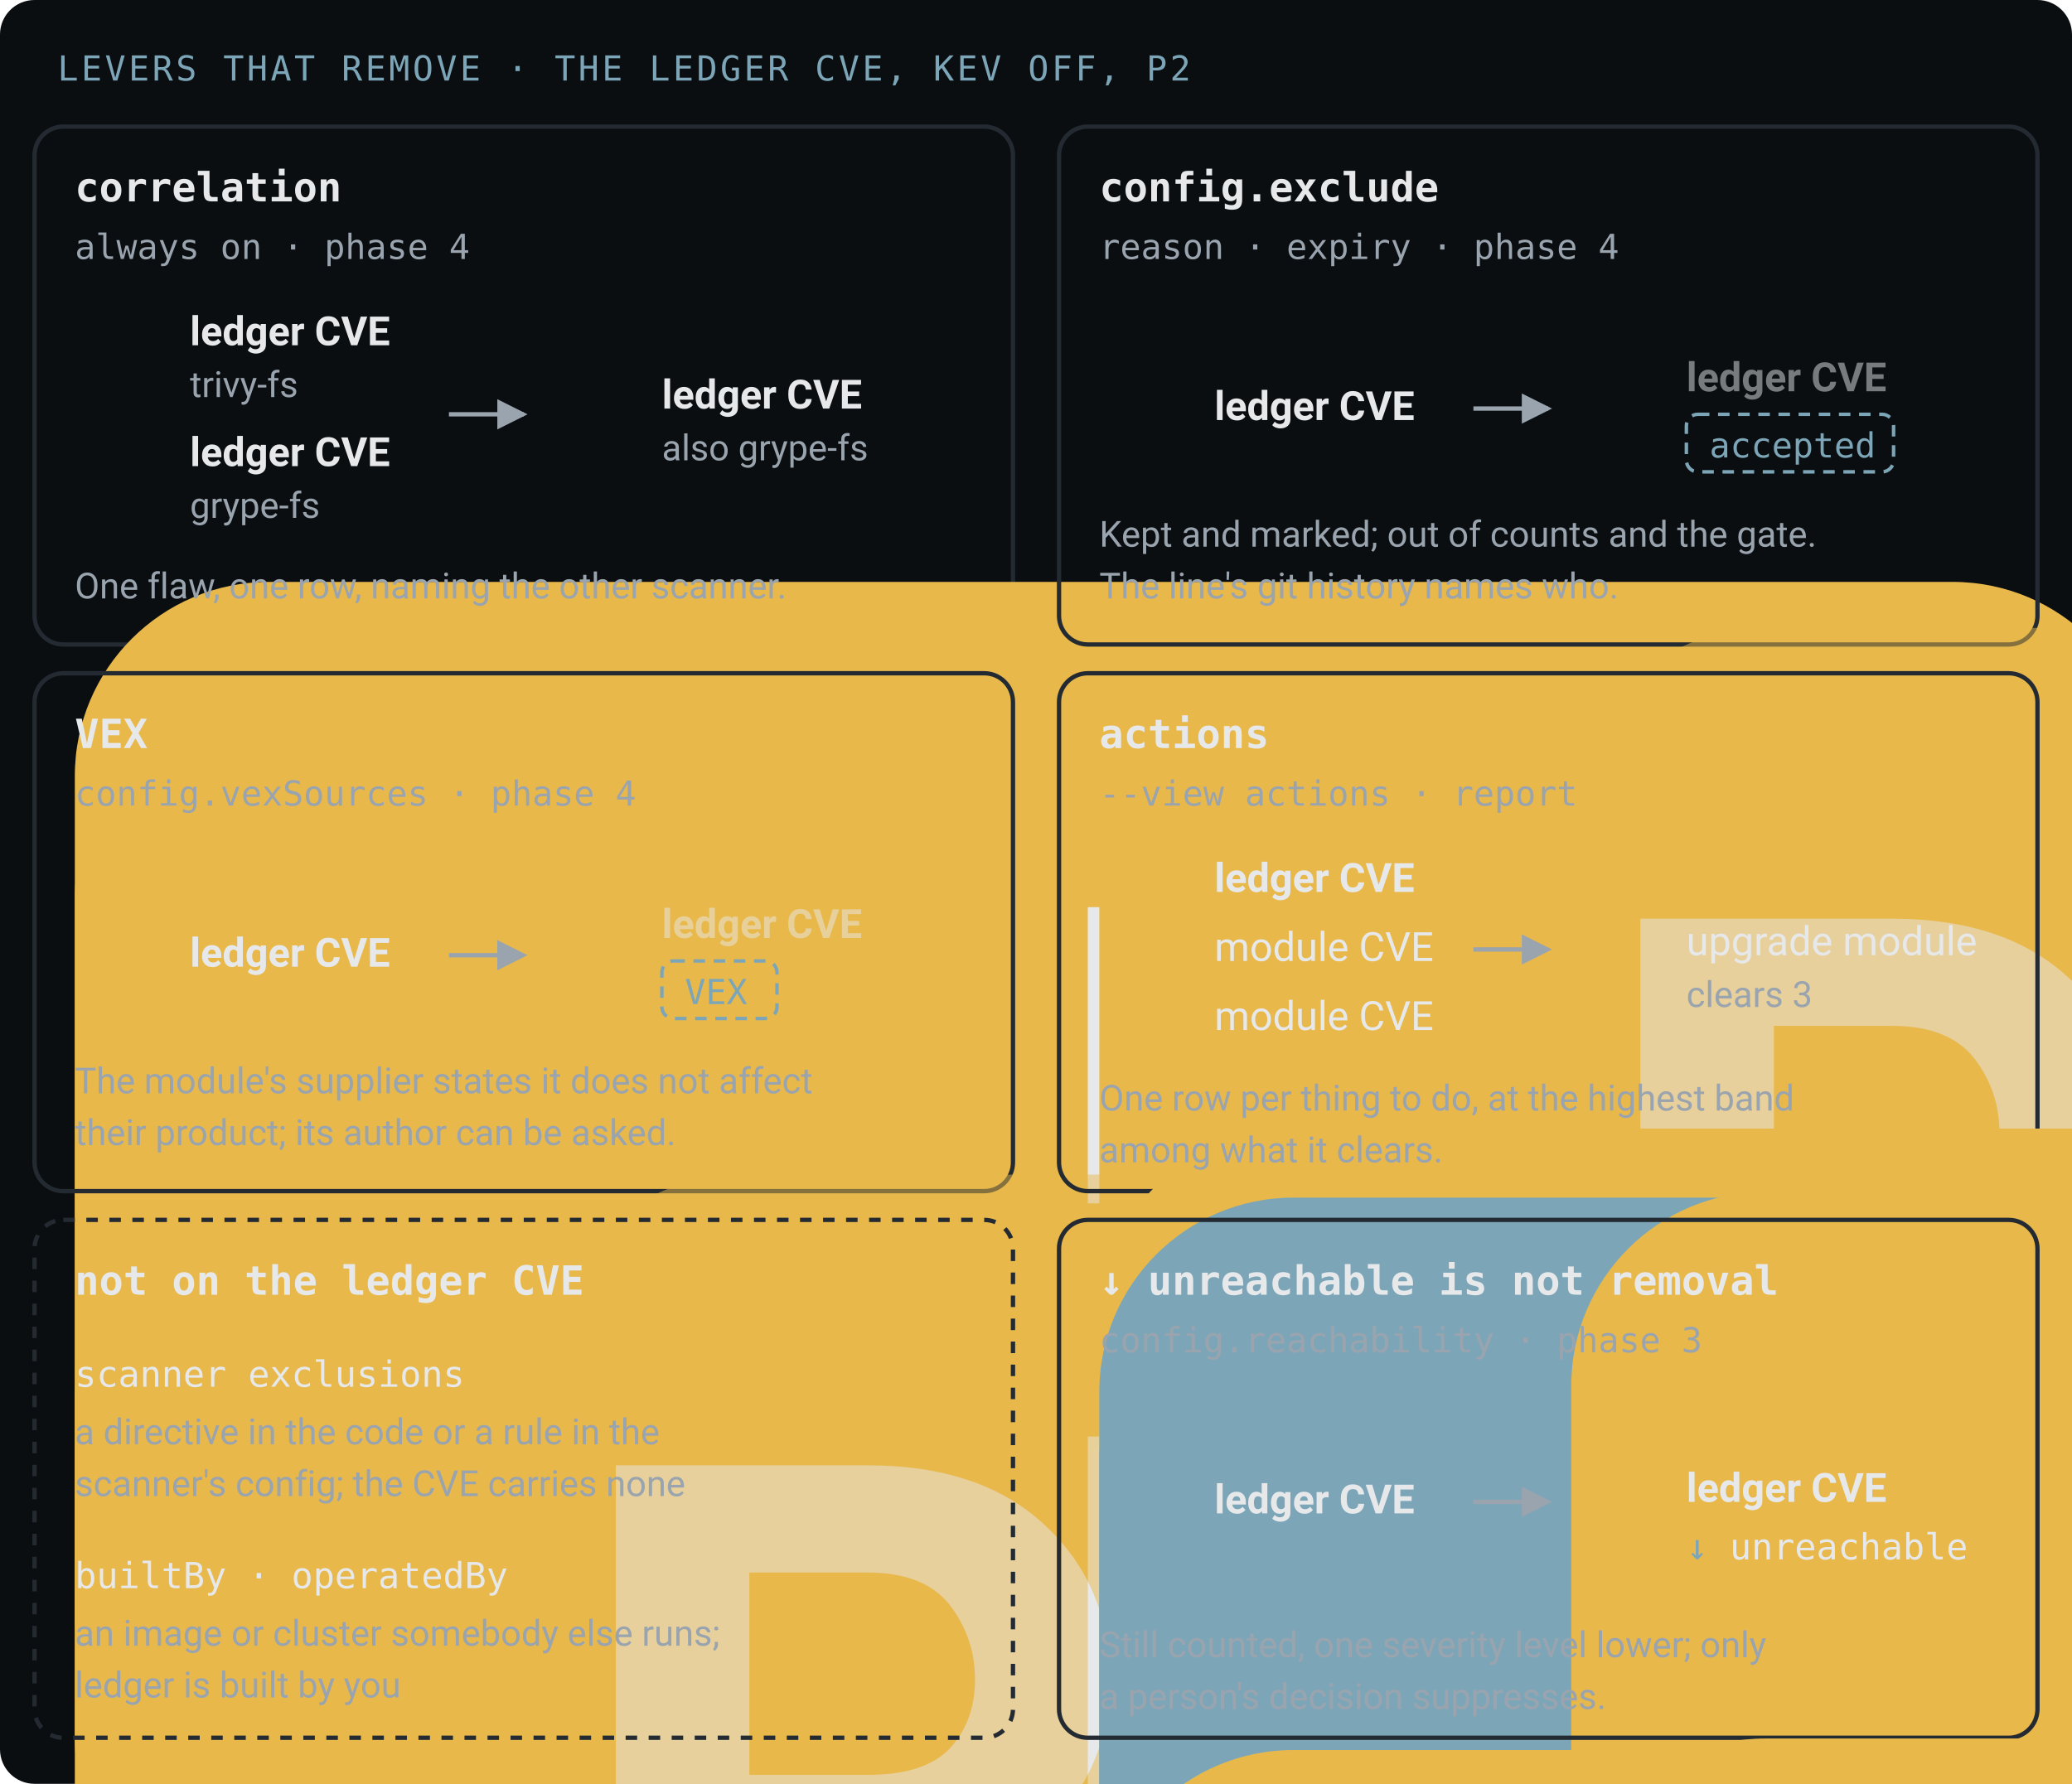
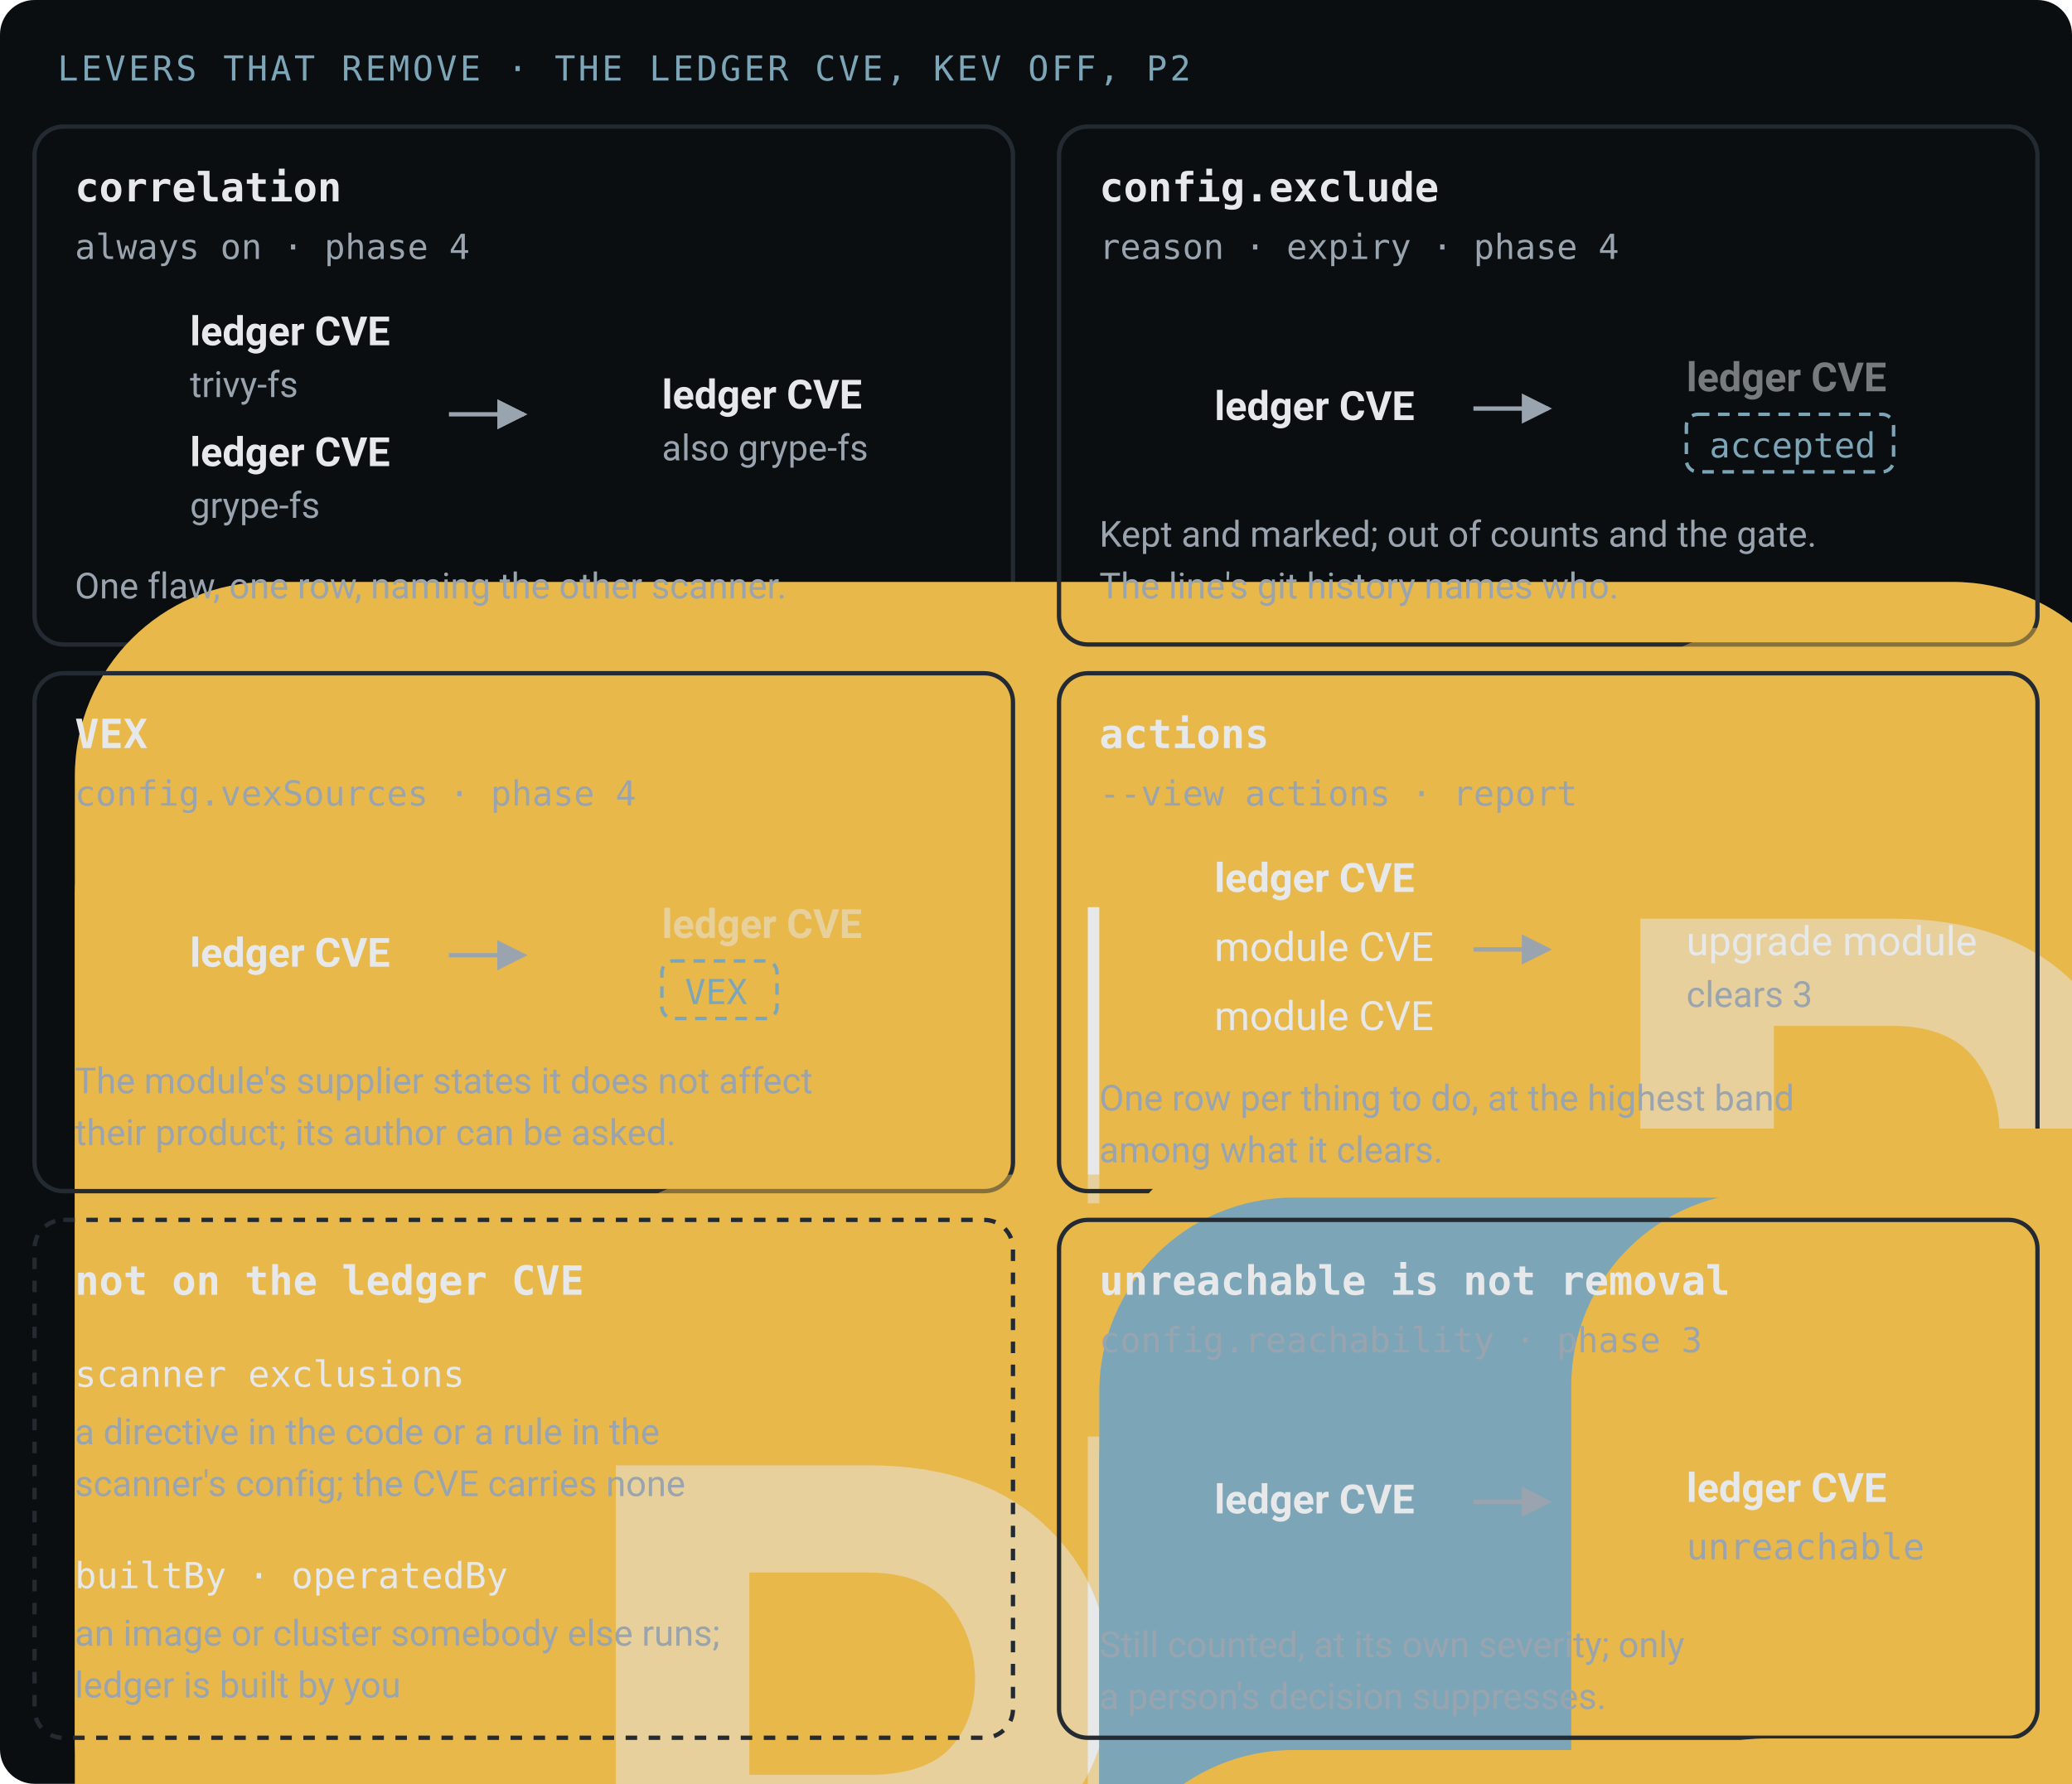
<svg xmlns="http://www.w3.org/2000/svg" viewBox="0 0 720 620" width="720" height="620" role="img" aria-label="The ledger CVE under each removal lever: correlation makes two copies one row, an exclusion or a VEX statement marks it and keeps it, an action folds it into one upgrade, and an unreachable verdict keeps it in the count.">
  <defs>
    <style>
      text{font-family:'Space Grotesk',system-ui,-apple-system,'Segoe UI',Roboto,Helvetica,Arial,sans-serif;fill:#E6E8EA;font-size:14px}
      .m{font-family:'JetBrains Mono',ui-monospace,SFMono-Regular,Menlo,Consolas,monospace}
      .e{font-family:'JetBrains Mono',ui-monospace,SFMono-Regular,Menlo,Consolas,monospace;font-size:12px;letter-spacing:1px;fill:#7CA6B8}
      .mu{fill:#9AA4AE}.sm{font-size:12.5px}.k{font-size:12px}.t{font-size:14px}.b{font-weight:700}
      .pan{fill:none;stroke:#232A31;stroke-width:1.5}
      .ar{stroke:#9AA4AE;stroke-width:1.5;fill:none}
      .tag{fill:none;stroke:#7CA6B8;stroke-width:1.2;stroke-dasharray:4 3}
      .tg{fill:#7CA6B8}.td{fill:#7CA6B8}
    </style>
    <symbol id="c2" viewBox="0 0 32 19" width="32" height="19">
      <rect width="32" height="19" rx="3" fill="#E8B84B" />
      <text x="16" y="14" text-anchor="middle" font-family="'JetBrains Mono',ui-monospace,monospace" font-size="12" font-weight="700" fill="#16110A">P2</text>
    </symbol>
    <symbol id="c3" viewBox="0 0 32 19" width="32" height="19">
      <rect width="32" height="19" rx="3" fill="#7CA6B8" />
      <text x="16" y="14" text-anchor="middle" font-family="'JetBrains Mono',ui-monospace,monospace" font-size="12" font-weight="700" fill="#0A1116">P3</text>
    </symbol>
    <marker id="h" viewBox="0 0 8 8" refX="7" refY="4" markerWidth="7" markerHeight="7" orient="auto">
      <path d="M0 0L8 4L0 8z" fill="#9AA4AE" />
    </marker>
  </defs>
  <rect width="720" height="620" rx="12" fill="#0B0E11" />
  <text class="e" x="20" y="28">LEVERS THAT REMOVE · THE LEDGER CVE, KEV OFF, P2</text>
  <g transform="translate(12 44)">
    <rect class="pan" width="340" height="180" rx="10" />
    <text class="m b t" x="14" y="26">correlation</text>
    <text class="m k mu" x="14" y="46">always on · phase 4</text>
    <use href="#c2" x="14" y="62" />
    <text class="b" x="54" y="76">ledger CVE</text>
    <text class="sm mu" x="54" y="94">trivy-fs</text>
    <use href="#c2" x="14" y="104" />
    <text class="b" x="54" y="118">ledger CVE</text>
    <text class="sm mu" x="54" y="136">grype-fs</text>
    <path class="ar" d="M144 100H170" marker-end="url(#h)" />
    <use href="#c2" x="178" y="84" />
    <text class="b" x="218" y="98">ledger CVE</text>
    <text class="sm mu" x="218" y="116">also grype-fs</text>
    <text class="sm mu" x="14" y="164">One flaw, one row, naming the other scanner.</text>
  </g>
  <g transform="translate(368 44)">
    <rect class="pan" width="340" height="180" rx="10" />
    <text class="m b t" x="14" y="26">config.exclude</text>
    <text class="m k mu" x="14" y="46">reason · expiry · phase 4</text>
    <use href="#c2" x="14" y="88" />
    <text class="b" x="54" y="102">ledger CVE</text>
    <path class="ar" d="M144 98H170" marker-end="url(#h)" />
    <g opacity=".5">
      <use href="#c2" x="178" y="78" />
      <text class="b" x="218" y="92">ledger CVE</text>
    </g>
    <rect class="tag" x="218" y="100" width="72" height="20" rx="4" />
    <text class="m k tg" x="226" y="115">accepted</text>
    <text class="sm mu" x="14" y="146">Kept and marked; out of counts and the gate.</text>
    <text class="sm mu" x="14" y="164">The line's git history names who.</text>
  </g>
  <g transform="translate(12 234)">
    <rect class="pan" width="340" height="180" rx="10" />
    <text class="m b t" x="14" y="26">VEX</text>
    <text class="m k mu" x="14" y="46">config.vexSources · phase 4</text>
    <use href="#c2" x="14" y="88" />
    <text class="b" x="54" y="102">ledger CVE</text>
    <path class="ar" d="M144 98H170" marker-end="url(#h)" />
    <g opacity=".5">
      <use href="#c2" x="178" y="78" />
      <text class="b" x="218" y="92">ledger CVE</text>
    </g>
    <rect class="tag" x="218" y="100" width="40" height="20" rx="4" />
    <text class="m k tg" x="226" y="115">VEX</text>
    <text class="sm mu" x="14" y="146">The module's supplier states it does not affect</text>
    <text class="sm mu" x="14" y="164">their product; its author can be asked.</text>
  </g>
  <g transform="translate(368 234)">
    <rect class="pan" width="340" height="180" rx="10" />
    <text class="m b t" x="14" y="26">actions</text>
    <text class="m k mu" x="14" y="46">--view actions · report</text>
    <use href="#c2" x="14" y="62" />
    <text class="b" x="54" y="76">ledger CVE</text>
    <use href="#c3" x="14" y="86" />
    <text x="54" y="100">module CVE</text>
    <use href="#c3" x="14" y="110" />
    <text x="54" y="124">module CVE</text>
    <path class="ar" d="M144 96H170" marker-end="url(#h)" />
    <use href="#c2" x="178" y="84" />
    <text x="218" y="98">upgrade module</text>
    <text class="sm mu" x="218" y="116">clears 3</text>
    <text class="sm mu" x="14" y="152">One row per thing to do, at the highest band</text>
    <text class="sm mu" x="14" y="170">among what it clears.</text>
  </g>
  <g transform="translate(12 424)">
    <rect class="pan" width="340" height="180" rx="10" stroke-dasharray="4 4" />
    <text class="m b t" x="14" y="26">not on the ledger CVE</text>
    <text class="m sm" x="14" y="58">scanner exclusions</text>
    <text class="sm mu" x="14" y="78">a directive in the code or a rule in the</text>
    <text class="sm mu" x="14" y="96">scanner's config; the CVE carries none</text>
    <text class="m sm" x="14" y="128">builtBy · operatedBy</text>
    <text class="sm mu" x="14" y="148">an image or cluster somebody else runs;</text>
    <text class="sm mu" x="14" y="166">ledger is built by you</text>
  </g>
  <g transform="translate(368 424)">
    <rect class="pan" width="340" height="180" rx="10" />
-     <text class="m b t" x="14" y="26">↓ unreachable is not removal</text>
+     <text class="m b t" x="14" y="26">unreachable is not removal</text>
    <text class="m k mu" x="14" y="46">config.reachability · phase 3</text>
    <use href="#c2" x="14" y="88" />
    <text class="b" x="54" y="102">ledger CVE</text>
    <path class="ar" d="M144 98H170" marker-end="url(#h)" />
    <use href="#c2" x="178" y="84" />
    <text class="b" x="218" y="98">ledger CVE</text>
-     <text class="m sm" x="218" y="118">
-       <tspan class="td">↓</tspan> unreachable</text>
-     <text class="sm mu" x="14" y="152">Still counted, one severity level lower; only</text>
+     <text class="m sm mu" x="218" y="118">unreachable</text>
+     <text class="sm mu" x="14" y="152">Still counted, at its own severity; only</text>
    <text class="sm mu" x="14" y="170">a person's decision suppresses.</text>
  </g>
</svg>
